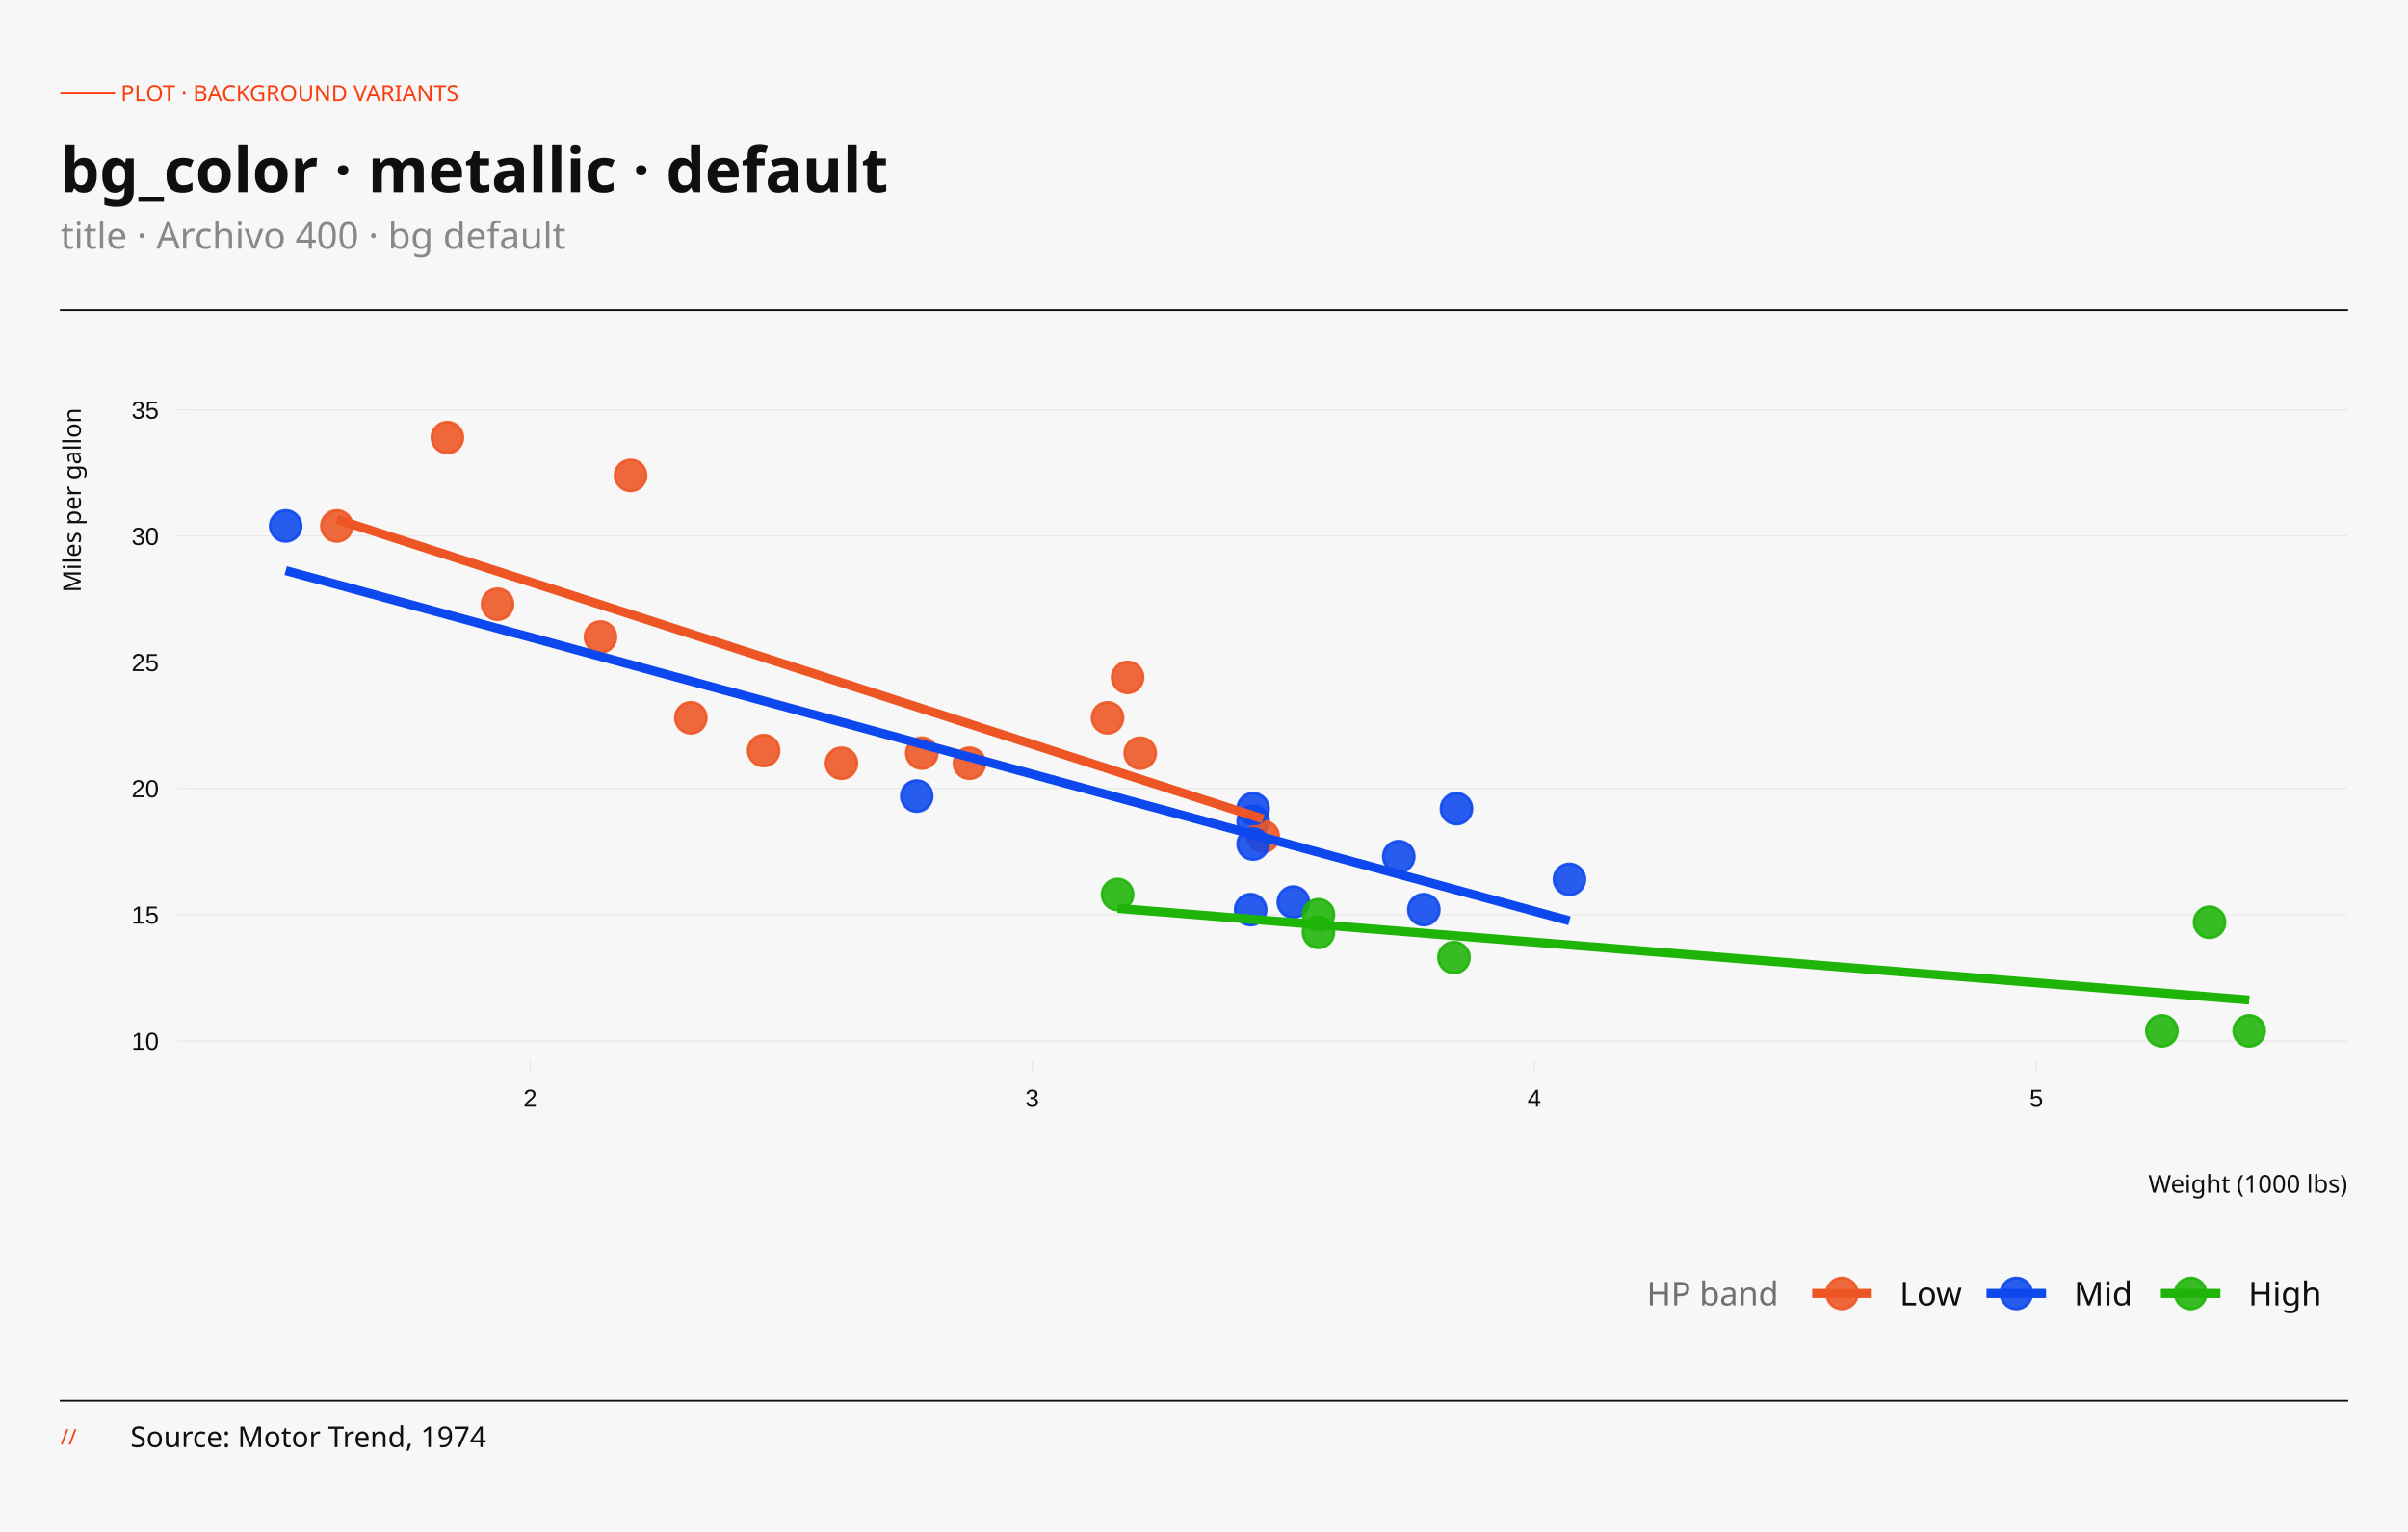
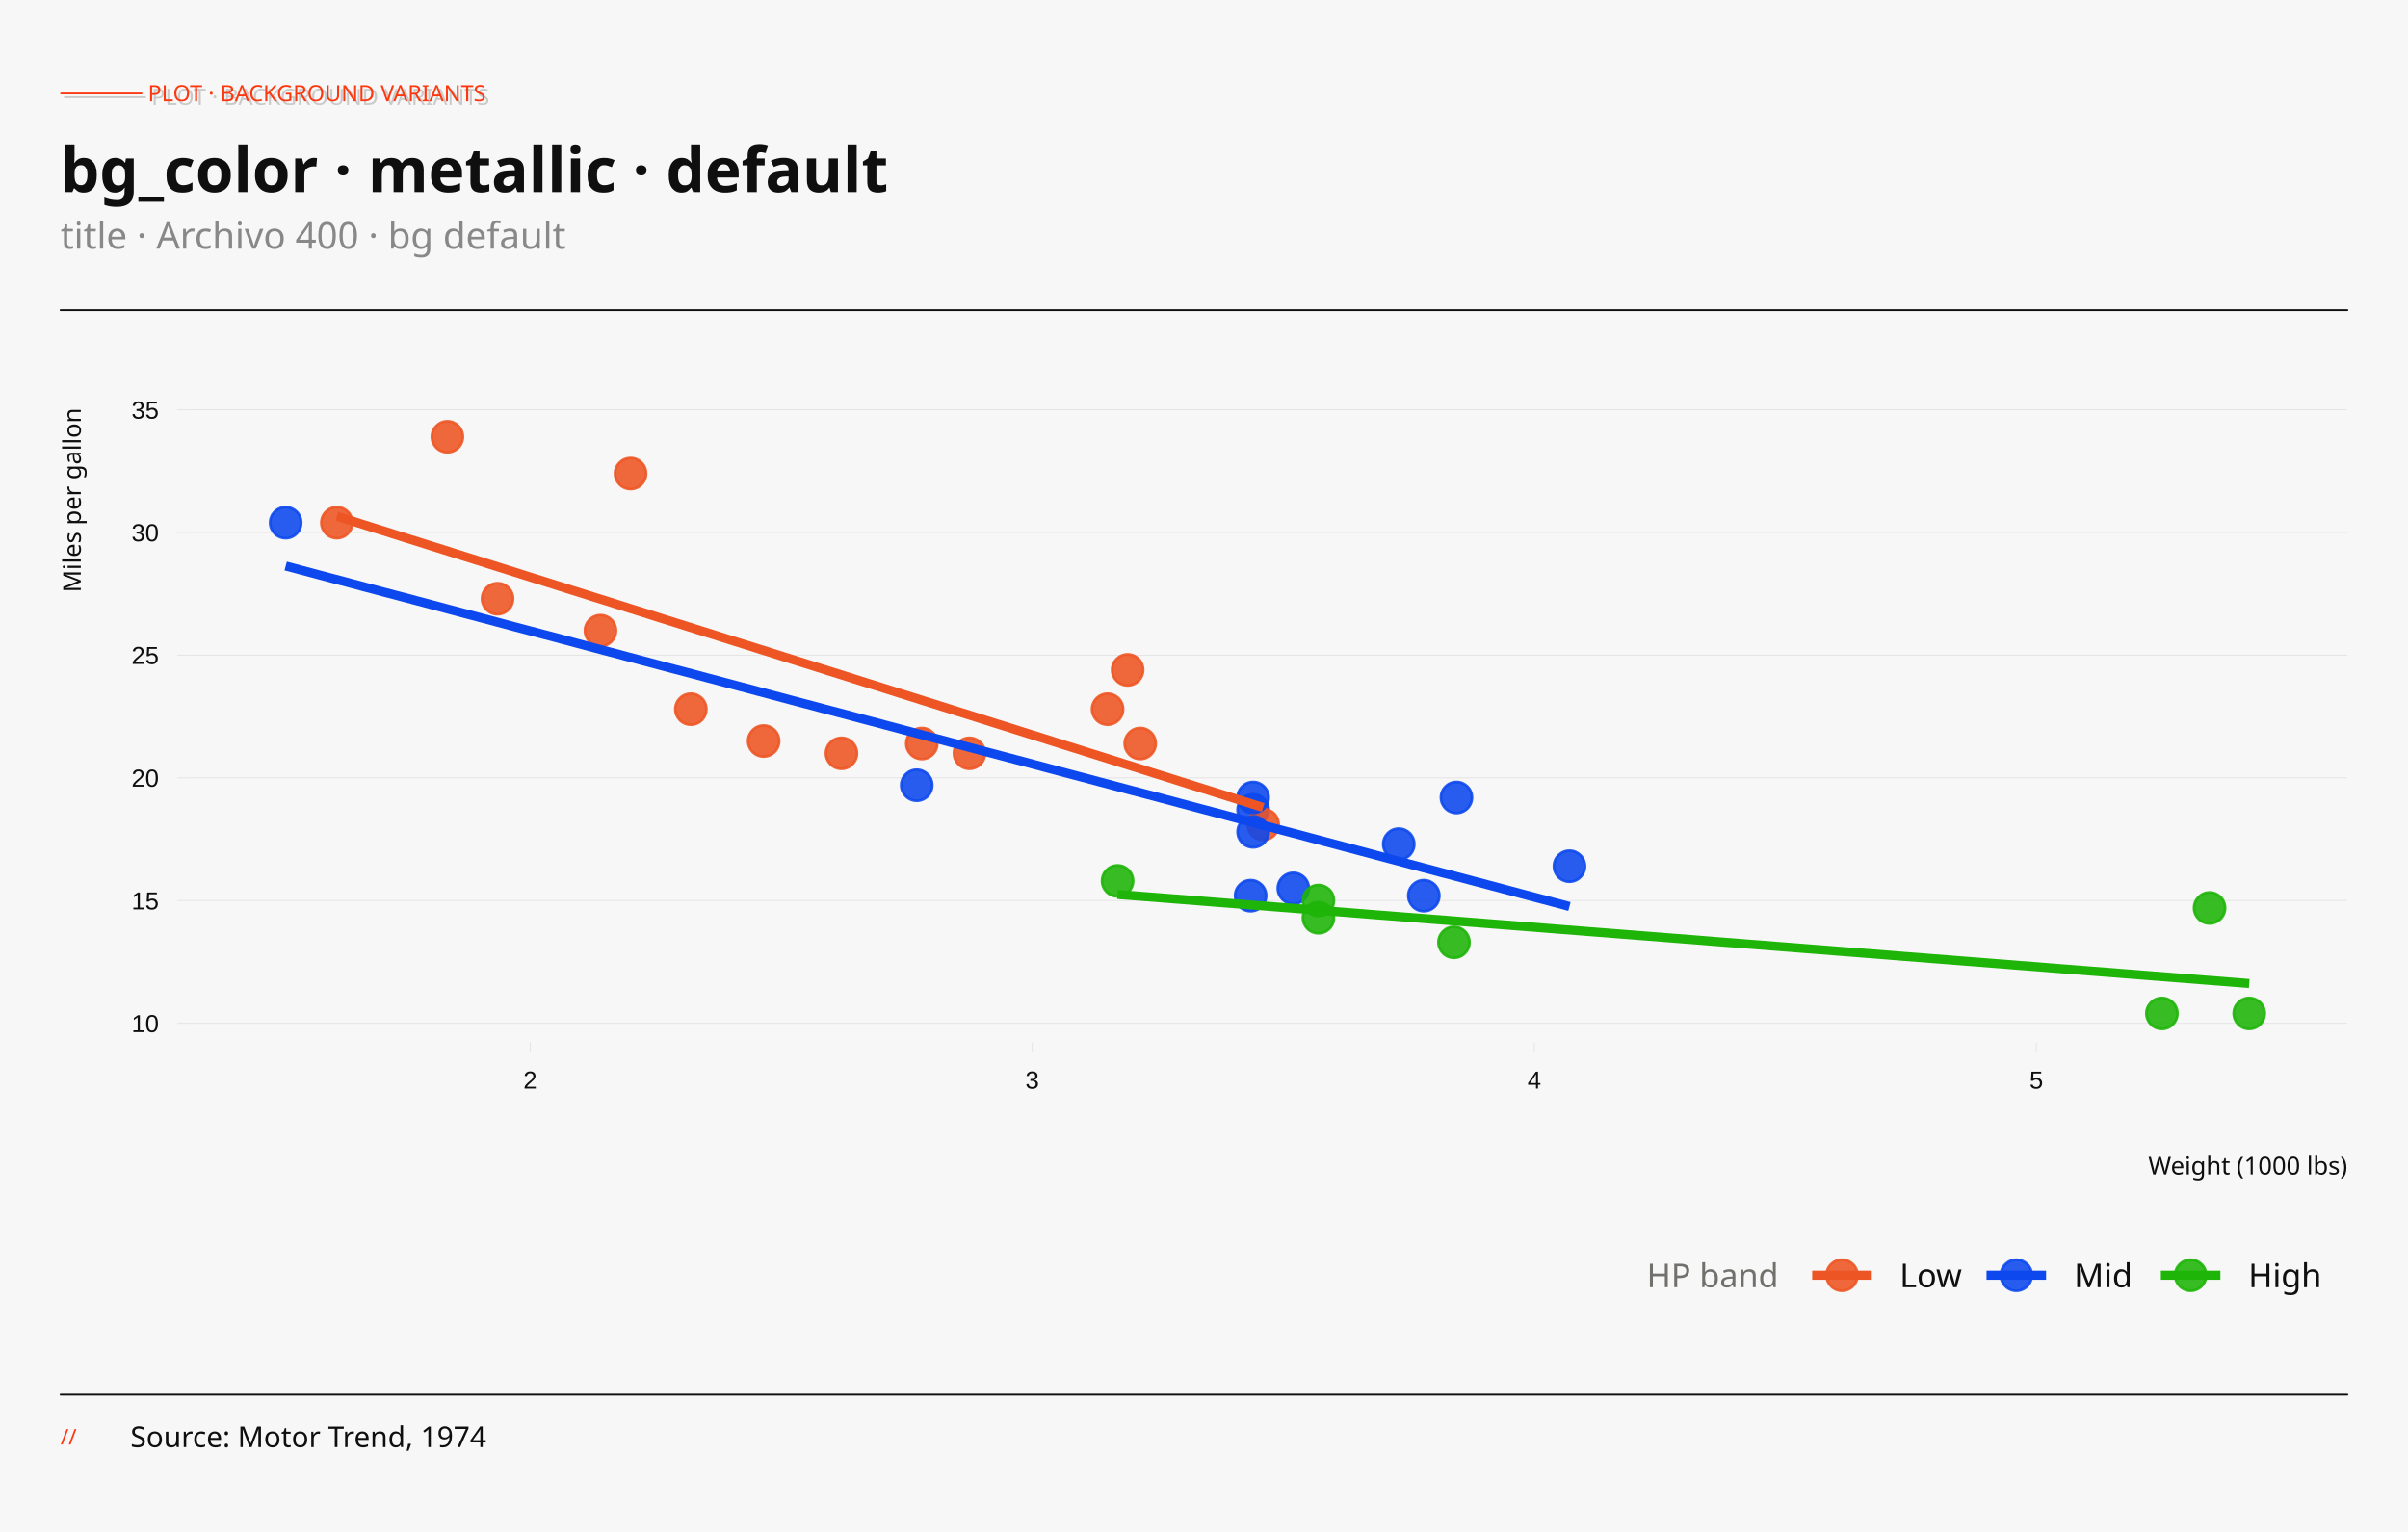
<svg xmlns="http://www.w3.org/2000/svg" width="396.00pt" height="252.00pt" viewBox="0 0 396.00 252.00">
  <g class="svglite">
    <defs>
      <style type="text/css">
    .svglite line, .svglite polyline, .svglite polygon, .svglite path, .svglite rect, .svglite circle {
      fill: none;
      stroke: #000000;
      stroke-linecap: round;
      stroke-linejoin: round;
      stroke-miterlimit: 10.00;
    }
    .svglite text {
      white-space: pre;
    }
    .svglite g.glyphgroup path {
      fill: inherit;
      stroke: none;
    }
  </style>
    </defs>
    <rect width="100%" height="100%" style="stroke: none; fill: none;" />
    <defs>
      <clipPath id="cpMC4wMHwzOTYuMDB8MC4wMHwyNTIuMDA=">
        <rect x="0.00" y="0.00" width="396.00" height="252.00" />
      </clipPath>
    </defs>
    <g clip-path="url(#cpMC4wMHwzOTYuMDB8MC4wMHwyNTIuMDA=)">
      <rect x="-0" y="0.00" width="396.00" height="252.00" style="stroke-width: 0.65; stroke: none; fill: #F7F7F7;" />
    </g>
    <defs>
-       <clipPath id="cpMzAuODN8Mzg2LjA0fDY3LjEwfDE3NC40NQ==">
-         <rect x="30.83" y="67.10" width="355.20" height="107.34" />
+       <clipPath id="cpMzAuODN8Mzg2LjA0fDY3LjEwfDE3MS40Ng==">
+         <rect x="30.83" y="67.10" width="355.20" height="104.35" />
      </clipPath>
    </defs>
-     <g clip-path="url(#cpMzAuODN8Mzg2LjA0fDY3LjEwfDE3NC40NQ==)">
-       <rect x="30.83" y="67.10" width="355.20" height="107.34" style="stroke-width: 0.65; stroke: none; fill: #F7F7F7;" />
-       <polyline points="30.83,171.23 386.04,171.23 " style="stroke-width: 0.15; stroke: #E4E4E4; stroke-linecap: butt;" />
-       <polyline points="30.83,150.47 386.04,150.47 " style="stroke-width: 0.15; stroke: #E4E4E4; stroke-linecap: butt;" />
-       <polyline points="30.83,129.70 386.04,129.70 " style="stroke-width: 0.15; stroke: #E4E4E4; stroke-linecap: butt;" />
-       <polyline points="30.83,108.94 386.04,108.94 " style="stroke-width: 0.15; stroke: #E4E4E4; stroke-linecap: butt;" />
-       <polyline points="30.83,88.18 386.04,88.18 " style="stroke-width: 0.15; stroke: #E4E4E4; stroke-linecap: butt;" />
-       <polyline points="30.83,67.42 386.04,67.42 " style="stroke-width: 0.15; stroke: #E4E4E4; stroke-linecap: butt;" />
-       <circle cx="138.38" cy="125.55" r="2.56" style="stroke-width: 0.43; stroke: #EE5524; stroke-opacity: 0.88; fill: #EE5524; fill-opacity: 0.88;" />
-       <circle cx="159.43" cy="125.55" r="2.56" style="stroke-width: 0.43; stroke: #EE5524; stroke-opacity: 0.88; fill: #EE5524; fill-opacity: 0.88;" />
-       <circle cx="113.61" cy="118.08" r="2.56" style="stroke-width: 0.43; stroke: #EE5524; stroke-opacity: 0.88; fill: #EE5524; fill-opacity: 0.88;" />
-       <circle cx="187.51" cy="123.89" r="2.56" style="stroke-width: 0.43; stroke: #EE5524; stroke-opacity: 0.88; fill: #EE5524; fill-opacity: 0.88;" />
-       <circle cx="206.08" cy="135.10" r="2.56" style="stroke-width: 0.43; stroke: #0C48ED; stroke-opacity: 0.88; fill: #0C48ED; fill-opacity: 0.88;" />
-       <circle cx="207.73" cy="137.59" r="2.56" style="stroke-width: 0.43; stroke: #EE5524; stroke-opacity: 0.88; fill: #EE5524; fill-opacity: 0.88;" />
-       <circle cx="216.82" cy="153.37" r="2.56" style="stroke-width: 0.43; stroke: #1EB508; stroke-opacity: 0.88; fill: #1EB508; fill-opacity: 0.88;" />
-       <circle cx="185.44" cy="111.43" r="2.56" style="stroke-width: 0.43; stroke: #EE5524; stroke-opacity: 0.88; fill: #EE5524; fill-opacity: 0.88;" />
-       <circle cx="182.14" cy="118.08" r="2.56" style="stroke-width: 0.43; stroke: #EE5524; stroke-opacity: 0.88; fill: #EE5524; fill-opacity: 0.88;" />
-       <circle cx="206.08" cy="133.02" r="2.56" style="stroke-width: 0.43; stroke: #0C48ED; stroke-opacity: 0.88; fill: #0C48ED; fill-opacity: 0.88;" />
-       <circle cx="206.08" cy="138.84" r="2.56" style="stroke-width: 0.43; stroke: #0C48ED; stroke-opacity: 0.88; fill: #0C48ED; fill-opacity: 0.88;" />
-       <circle cx="258.10" cy="144.65" r="2.56" style="stroke-width: 0.43; stroke: #0C48ED; stroke-opacity: 0.88; fill: #0C48ED; fill-opacity: 0.88;" />
-       <circle cx="230.03" cy="140.91" r="2.56" style="stroke-width: 0.43; stroke: #0C48ED; stroke-opacity: 0.88; fill: #0C48ED; fill-opacity: 0.88;" />
-       <circle cx="234.15" cy="149.63" r="2.56" style="stroke-width: 0.43; stroke: #0C48ED; stroke-opacity: 0.88; fill: #0C48ED; fill-opacity: 0.88;" />
-       <circle cx="355.53" cy="169.57" r="2.56" style="stroke-width: 0.43; stroke: #1EB508; stroke-opacity: 0.88; fill: #1EB508; fill-opacity: 0.88;" />
-       <circle cx="369.89" cy="169.57" r="2.56" style="stroke-width: 0.43; stroke: #1EB508; stroke-opacity: 0.88; fill: #1EB508; fill-opacity: 0.88;" />
-       <circle cx="363.37" cy="151.71" r="2.56" style="stroke-width: 0.43; stroke: #1EB508; stroke-opacity: 0.88; fill: #1EB508; fill-opacity: 0.88;" />
-       <circle cx="103.70" cy="78.21" r="2.56" style="stroke-width: 0.43; stroke: #EE5524; stroke-opacity: 0.88; fill: #EE5524; fill-opacity: 0.88;" />
-       <circle cx="55.40" cy="86.52" r="2.56" style="stroke-width: 0.43; stroke: #EE5524; stroke-opacity: 0.88; fill: #EE5524; fill-opacity: 0.88;" />
-       <circle cx="73.57" cy="71.98" r="2.56" style="stroke-width: 0.43; stroke: #EE5524; stroke-opacity: 0.88; fill: #EE5524; fill-opacity: 0.88;" />
-       <circle cx="125.58" cy="123.47" r="2.56" style="stroke-width: 0.43; stroke: #EE5524; stroke-opacity: 0.88; fill: #EE5524; fill-opacity: 0.88;" />
-       <circle cx="212.69" cy="148.39" r="2.56" style="stroke-width: 0.43; stroke: #0C48ED; stroke-opacity: 0.88; fill: #0C48ED; fill-opacity: 0.88;" />
-       <circle cx="205.67" cy="149.63" r="2.56" style="stroke-width: 0.43; stroke: #0C48ED; stroke-opacity: 0.88; fill: #0C48ED; fill-opacity: 0.88;" />
-       <circle cx="239.11" cy="157.52" r="2.56" style="stroke-width: 0.43; stroke: #1EB508; stroke-opacity: 0.88; fill: #1EB508; fill-opacity: 0.88;" />
-       <circle cx="239.52" cy="133.02" r="2.56" style="stroke-width: 0.43; stroke: #0C48ED; stroke-opacity: 0.88; fill: #0C48ED; fill-opacity: 0.88;" />
-       <circle cx="81.82" cy="99.39" r="2.56" style="stroke-width: 0.43; stroke: #EE5524; stroke-opacity: 0.88; fill: #EE5524; fill-opacity: 0.88;" />
-       <circle cx="98.75" cy="104.79" r="2.56" style="stroke-width: 0.43; stroke: #EE5524; stroke-opacity: 0.88; fill: #EE5524; fill-opacity: 0.88;" />
-       <circle cx="46.98" cy="86.52" r="2.56" style="stroke-width: 0.43; stroke: #0C48ED; stroke-opacity: 0.88; fill: #0C48ED; fill-opacity: 0.88;" />
-       <circle cx="183.79" cy="147.14" r="2.56" style="stroke-width: 0.43; stroke: #1EB508; stroke-opacity: 0.88; fill: #1EB508; fill-opacity: 0.88;" />
-       <circle cx="150.76" cy="130.95" r="2.56" style="stroke-width: 0.43; stroke: #0C48ED; stroke-opacity: 0.88; fill: #0C48ED; fill-opacity: 0.88;" />
-       <circle cx="216.82" cy="150.47" r="2.56" style="stroke-width: 0.43; stroke: #1EB508; stroke-opacity: 0.88; fill: #1EB508; fill-opacity: 0.88;" />
-       <circle cx="151.59" cy="123.89" r="2.56" style="stroke-width: 0.43; stroke: #EE5524; stroke-opacity: 0.88; fill: #EE5524; fill-opacity: 0.88;" />
-       <polyline points="55.40,85.44 57.33,86.06 59.26,86.68 61.19,87.31 63.11,87.93 65.04,88.56 66.97,89.18 68.90,89.80 70.83,90.43 72.76,91.05 74.68,91.68 76.61,92.30 78.54,92.92 80.47,93.55 82.40,94.17 84.32,94.79 86.25,95.42 88.18,96.04 90.11,96.67 92.04,97.29 93.97,97.91 95.89,98.54 97.82,99.16 99.75,99.78 101.68,100.41 103.61,101.03 105.54,101.66 107.46,102.28 109.39,102.90 111.32,103.53 113.25,104.15 115.18,104.77 117.11,105.40 119.03,106.02 120.96,106.65 122.89,107.27 124.82,107.89 126.75,108.52 128.67,109.14 130.60,109.77 132.53,110.39 134.46,111.01 136.39,111.64 138.32,112.26 140.24,112.88 142.17,113.51 144.10,114.13 146.03,114.76 147.96,115.38 149.89,116.00 151.81,116.63 153.74,117.25 155.67,117.87 157.60,118.50 159.53,119.12 161.46,119.75 163.38,120.37 165.31,120.99 167.24,121.62 169.17,122.24 171.10,122.86 173.02,123.49 174.95,124.11 176.88,124.74 178.81,125.36 180.74,125.98 182.67,126.61 184.59,127.23 186.52,127.86 188.45,128.48 190.38,129.10 192.31,129.73 194.24,130.35 196.16,130.97 198.09,131.60 200.02,132.22 201.95,132.85 203.88,133.47 205.81,134.09 207.73,134.72 " style="stroke-width: 1.49; stroke: #EE5524; stroke-linecap: butt;" />
-       <polyline points="46.98,93.86 49.65,94.59 52.32,95.31 55.00,96.04 57.67,96.77 60.34,97.50 63.01,98.23 65.69,98.96 68.36,99.69 71.03,100.42 73.70,101.15 76.38,101.88 79.05,102.61 81.72,103.34 84.39,104.07 87.07,104.79 89.74,105.52 92.41,106.25 95.08,106.98 97.75,107.71 100.43,108.44 103.10,109.17 105.77,109.90 108.44,110.63 111.12,111.36 113.79,112.09 116.46,112.82 119.13,113.55 121.81,114.27 124.48,115.00 127.15,115.73 129.82,116.46 132.50,117.19 135.17,117.92 137.84,118.65 140.51,119.38 143.19,120.11 145.86,120.84 148.53,121.57 151.20,122.30 153.88,123.03 156.55,123.75 159.22,124.48 161.89,125.21 164.56,125.94 167.24,126.67 169.91,127.40 172.58,128.13 175.25,128.86 177.93,129.59 180.60,130.32 183.27,131.05 185.94,131.78 188.62,132.51 191.29,133.23 193.96,133.96 196.63,134.69 199.31,135.42 201.98,136.15 204.65,136.88 207.32,137.61 210.00,138.34 212.67,139.07 215.34,139.80 218.01,140.53 220.68,141.26 223.36,141.99 226.03,142.71 228.70,143.44 231.37,144.17 234.05,144.90 236.72,145.63 239.39,146.36 242.06,147.09 244.74,147.82 247.41,148.55 250.08,149.28 252.75,150.01 255.43,150.74 258.10,151.47 " style="stroke-width: 1.49; stroke: #0C48ED; stroke-linecap: butt;" />
-       <polyline points="183.79,149.43 186.15,149.62 188.50,149.81 190.86,150.00 193.21,150.19 195.57,150.38 197.92,150.57 200.28,150.77 202.64,150.96 204.99,151.15 207.35,151.34 209.70,151.53 212.06,151.72 214.41,151.91 216.77,152.10 219.13,152.29 221.48,152.48 223.84,152.67 226.19,152.86 228.55,153.05 230.90,153.24 233.26,153.44 235.62,153.63 237.97,153.82 240.33,154.01 242.68,154.20 245.04,154.39 247.39,154.58 249.75,154.77 252.11,154.96 254.46,155.15 256.82,155.34 259.17,155.53 261.53,155.72 263.88,155.91 266.24,156.11 268.60,156.30 270.95,156.49 273.31,156.68 275.66,156.87 278.02,157.06 280.37,157.25 282.73,157.44 285.09,157.63 287.44,157.82 289.80,158.01 292.15,158.20 294.51,158.39 296.86,158.58 299.22,158.78 301.58,158.97 303.93,159.16 306.29,159.35 308.64,159.54 311.00,159.73 313.35,159.92 315.71,160.11 318.07,160.30 320.42,160.49 322.78,160.68 325.13,160.87 327.49,161.06 329.84,161.26 332.20,161.45 334.56,161.64 336.91,161.83 339.27,162.02 341.62,162.21 343.98,162.40 346.33,162.59 348.69,162.78 351.05,162.97 353.40,163.16 355.76,163.35 358.11,163.54 360.47,163.73 362.82,163.93 365.18,164.12 367.54,164.31 369.89,164.50 " style="stroke-width: 1.49; stroke: #1EB508; stroke-linecap: butt;" />
+     <g clip-path="url(#cpMzAuODN8Mzg2LjA0fDY3LjEwfDE3MS40Ng==)">
+       <rect x="30.83" y="67.10" width="355.20" height="104.35" style="stroke-width: 0.65; stroke: none; fill: #F7F7F7;" />
+       <polyline points="30.83,168.33 386.04,168.33 " style="stroke-width: 0.15; stroke: #E4E4E4; stroke-linecap: butt;" />
+       <polyline points="30.83,148.14 386.04,148.14 " style="stroke-width: 0.15; stroke: #E4E4E4; stroke-linecap: butt;" />
+       <polyline points="30.83,127.96 386.04,127.96 " style="stroke-width: 0.15; stroke: #E4E4E4; stroke-linecap: butt;" />
+       <polyline points="30.83,107.78 386.04,107.78 " style="stroke-width: 0.15; stroke: #E4E4E4; stroke-linecap: butt;" />
+       <polyline points="30.83,87.59 386.04,87.59 " style="stroke-width: 0.15; stroke: #E4E4E4; stroke-linecap: butt;" />
+       <polyline points="30.83,67.41 386.04,67.41 " style="stroke-width: 0.15; stroke: #E4E4E4; stroke-linecap: butt;" />
+       <circle cx="138.38" cy="123.92" r="2.56" style="stroke-width: 0.43; stroke: #EE5524; stroke-opacity: 0.88; fill: #EE5524; fill-opacity: 0.88;" />
+       <circle cx="159.43" cy="123.92" r="2.56" style="stroke-width: 0.43; stroke: #EE5524; stroke-opacity: 0.88; fill: #EE5524; fill-opacity: 0.88;" />
+       <circle cx="113.61" cy="116.66" r="2.56" style="stroke-width: 0.43; stroke: #EE5524; stroke-opacity: 0.88; fill: #EE5524; fill-opacity: 0.88;" />
+       <circle cx="187.51" cy="122.31" r="2.56" style="stroke-width: 0.43; stroke: #EE5524; stroke-opacity: 0.88; fill: #EE5524; fill-opacity: 0.88;" />
+       <circle cx="206.08" cy="133.21" r="2.56" style="stroke-width: 0.43; stroke: #0C48ED; stroke-opacity: 0.88; fill: #0C48ED; fill-opacity: 0.88;" />
+       <circle cx="207.73" cy="135.63" r="2.56" style="stroke-width: 0.43; stroke: #EE5524; stroke-opacity: 0.88; fill: #EE5524; fill-opacity: 0.88;" />
+       <circle cx="216.82" cy="150.97" r="2.56" style="stroke-width: 0.43; stroke: #1EB508; stroke-opacity: 0.88; fill: #1EB508; fill-opacity: 0.88;" />
+       <circle cx="185.44" cy="110.20" r="2.56" style="stroke-width: 0.43; stroke: #EE5524; stroke-opacity: 0.88; fill: #EE5524; fill-opacity: 0.88;" />
+       <circle cx="182.14" cy="116.66" r="2.56" style="stroke-width: 0.43; stroke: #EE5524; stroke-opacity: 0.88; fill: #EE5524; fill-opacity: 0.88;" />
+       <circle cx="206.08" cy="131.19" r="2.56" style="stroke-width: 0.43; stroke: #0C48ED; stroke-opacity: 0.88; fill: #0C48ED; fill-opacity: 0.88;" />
+       <circle cx="206.08" cy="136.84" r="2.56" style="stroke-width: 0.43; stroke: #0C48ED; stroke-opacity: 0.88; fill: #0C48ED; fill-opacity: 0.88;" />
+       <circle cx="258.10" cy="142.49" r="2.56" style="stroke-width: 0.43; stroke: #0C48ED; stroke-opacity: 0.88; fill: #0C48ED; fill-opacity: 0.88;" />
+       <circle cx="230.03" cy="138.86" r="2.56" style="stroke-width: 0.43; stroke: #0C48ED; stroke-opacity: 0.88; fill: #0C48ED; fill-opacity: 0.88;" />
+       <circle cx="234.15" cy="147.34" r="2.56" style="stroke-width: 0.43; stroke: #0C48ED; stroke-opacity: 0.88; fill: #0C48ED; fill-opacity: 0.88;" />
+       <circle cx="355.53" cy="166.71" r="2.56" style="stroke-width: 0.43; stroke: #1EB508; stroke-opacity: 0.88; fill: #1EB508; fill-opacity: 0.88;" />
+       <circle cx="369.89" cy="166.71" r="2.56" style="stroke-width: 0.43; stroke: #1EB508; stroke-opacity: 0.88; fill: #1EB508; fill-opacity: 0.88;" />
+       <circle cx="363.37" cy="149.36" r="2.56" style="stroke-width: 0.43; stroke: #1EB508; stroke-opacity: 0.88; fill: #1EB508; fill-opacity: 0.88;" />
+       <circle cx="103.70" cy="77.90" r="2.56" style="stroke-width: 0.43; stroke: #EE5524; stroke-opacity: 0.88; fill: #EE5524; fill-opacity: 0.88;" />
+       <circle cx="55.40" cy="85.98" r="2.56" style="stroke-width: 0.43; stroke: #EE5524; stroke-opacity: 0.88; fill: #EE5524; fill-opacity: 0.88;" />
+       <circle cx="73.57" cy="71.85" r="2.56" style="stroke-width: 0.43; stroke: #EE5524; stroke-opacity: 0.88; fill: #EE5524; fill-opacity: 0.88;" />
+       <circle cx="125.58" cy="121.90" r="2.56" style="stroke-width: 0.43; stroke: #EE5524; stroke-opacity: 0.88; fill: #EE5524; fill-opacity: 0.88;" />
+       <circle cx="212.69" cy="146.13" r="2.56" style="stroke-width: 0.43; stroke: #0C48ED; stroke-opacity: 0.88; fill: #0C48ED; fill-opacity: 0.88;" />
+       <circle cx="205.67" cy="147.34" r="2.56" style="stroke-width: 0.43; stroke: #0C48ED; stroke-opacity: 0.88; fill: #0C48ED; fill-opacity: 0.88;" />
+       <circle cx="239.11" cy="155.01" r="2.56" style="stroke-width: 0.43; stroke: #1EB508; stroke-opacity: 0.88; fill: #1EB508; fill-opacity: 0.88;" />
+       <circle cx="239.52" cy="131.19" r="2.56" style="stroke-width: 0.43; stroke: #0C48ED; stroke-opacity: 0.88; fill: #0C48ED; fill-opacity: 0.88;" />
+       <circle cx="81.82" cy="98.49" r="2.56" style="stroke-width: 0.43; stroke: #EE5524; stroke-opacity: 0.88; fill: #EE5524; fill-opacity: 0.88;" />
+       <circle cx="98.75" cy="103.74" r="2.56" style="stroke-width: 0.43; stroke: #EE5524; stroke-opacity: 0.88; fill: #EE5524; fill-opacity: 0.88;" />
+       <circle cx="46.98" cy="85.98" r="2.56" style="stroke-width: 0.43; stroke: #0C48ED; stroke-opacity: 0.88; fill: #0C48ED; fill-opacity: 0.88;" />
+       <circle cx="183.79" cy="144.91" r="2.56" style="stroke-width: 0.43; stroke: #1EB508; stroke-opacity: 0.88; fill: #1EB508; fill-opacity: 0.88;" />
+       <circle cx="150.76" cy="129.17" r="2.56" style="stroke-width: 0.43; stroke: #0C48ED; stroke-opacity: 0.88; fill: #0C48ED; fill-opacity: 0.88;" />
+       <circle cx="216.82" cy="148.14" r="2.56" style="stroke-width: 0.43; stroke: #1EB508; stroke-opacity: 0.88; fill: #1EB508; fill-opacity: 0.88;" />
+       <circle cx="151.59" cy="122.31" r="2.56" style="stroke-width: 0.43; stroke: #EE5524; stroke-opacity: 0.88; fill: #EE5524; fill-opacity: 0.88;" />
+       <polyline points="55.40,84.93 57.33,85.53 59.26,86.14 61.19,86.75 63.11,87.35 65.04,87.96 66.97,88.57 68.90,89.17 70.83,89.78 72.76,90.38 74.68,90.99 76.61,91.60 78.54,92.20 80.47,92.81 82.40,93.42 84.32,94.02 86.25,94.63 88.18,95.24 90.11,95.84 92.04,96.45 93.97,97.06 95.89,97.66 97.82,98.27 99.75,98.87 101.68,99.48 103.61,100.09 105.54,100.69 107.46,101.30 109.39,101.91 111.32,102.51 113.25,103.12 115.18,103.73 117.11,104.33 119.03,104.94 120.96,105.55 122.89,106.15 124.82,106.76 126.75,107.36 128.67,107.97 130.60,108.58 132.53,109.18 134.46,109.79 136.39,110.40 138.32,111.00 140.24,111.61 142.17,112.22 144.10,112.82 146.03,113.43 147.96,114.04 149.89,114.64 151.81,115.25 153.74,115.85 155.67,116.46 157.60,117.07 159.53,117.67 161.46,118.28 163.38,118.89 165.31,119.49 167.24,120.10 169.17,120.71 171.10,121.31 173.02,121.92 174.95,122.53 176.88,123.13 178.81,123.74 180.74,124.34 182.67,124.95 184.59,125.56 186.52,126.16 188.45,126.77 190.38,127.38 192.31,127.98 194.24,128.59 196.16,129.20 198.09,129.80 200.02,130.41 201.95,131.01 203.88,131.62 205.81,132.23 207.73,132.83 " style="stroke-width: 1.49; stroke: #EE5524; stroke-linecap: butt;" />
+       <polyline points="46.98,93.11 49.65,93.82 52.32,94.53 55.00,95.24 57.67,95.95 60.34,96.66 63.01,97.37 65.69,98.07 68.36,98.78 71.03,99.49 73.70,100.20 76.38,100.91 79.05,101.62 81.72,102.33 84.39,103.04 87.07,103.75 89.74,104.45 92.41,105.16 95.08,105.87 97.75,106.58 100.43,107.29 103.10,108.00 105.77,108.71 108.44,109.42 111.12,110.13 113.79,110.83 116.46,111.54 119.13,112.25 121.81,112.96 124.48,113.67 127.15,114.38 129.82,115.09 132.50,115.80 135.17,116.51 137.84,117.21 140.51,117.92 143.19,118.63 145.86,119.34 148.53,120.05 151.20,120.76 153.88,121.47 156.55,122.18 159.22,122.89 161.89,123.60 164.56,124.30 167.24,125.01 169.91,125.72 172.58,126.43 175.25,127.14 177.93,127.85 180.60,128.56 183.27,129.27 185.94,129.98 188.62,130.68 191.29,131.39 193.96,132.10 196.63,132.81 199.31,133.52 201.98,134.23 204.65,134.94 207.32,135.65 210.00,136.36 212.67,137.06 215.34,137.77 218.01,138.48 220.68,139.19 223.36,139.90 226.03,140.61 228.70,141.32 231.37,142.03 234.05,142.74 236.72,143.45 239.39,144.15 242.06,144.86 244.74,145.57 247.41,146.28 250.08,146.99 252.75,147.70 255.43,148.41 258.10,149.12 " style="stroke-width: 1.49; stroke: #0C48ED; stroke-linecap: butt;" />
+       <polyline points="183.79,147.14 186.15,147.32 188.50,147.51 190.86,147.69 193.21,147.88 195.57,148.06 197.92,148.25 200.28,148.44 202.64,148.62 204.99,148.81 207.35,148.99 209.70,149.18 212.06,149.36 214.41,149.55 216.77,149.73 219.13,149.92 221.48,150.10 223.84,150.29 226.19,150.48 228.55,150.66 230.90,150.85 233.26,151.03 235.62,151.22 237.97,151.40 240.33,151.59 242.68,151.77 245.04,151.96 247.39,152.14 249.75,152.33 252.11,152.51 254.46,152.70 256.82,152.89 259.17,153.07 261.53,153.26 263.88,153.44 266.24,153.63 268.60,153.81 270.95,154.00 273.31,154.18 275.66,154.37 278.02,154.55 280.37,154.74 282.73,154.93 285.09,155.11 287.44,155.30 289.80,155.48 292.15,155.67 294.51,155.85 296.86,156.04 299.22,156.22 301.58,156.41 303.93,156.59 306.29,156.78 308.64,156.96 311.00,157.15 313.35,157.34 315.71,157.52 318.07,157.71 320.42,157.89 322.78,158.08 325.13,158.26 327.49,158.45 329.84,158.63 332.20,158.82 334.56,159.00 336.91,159.19 339.27,159.38 341.62,159.56 343.98,159.75 346.33,159.93 348.69,160.12 351.05,160.30 353.40,160.49 355.76,160.67 358.11,160.86 360.47,161.04 362.82,161.23 365.18,161.41 367.54,161.60 369.89,161.79 " style="stroke-width: 1.49; stroke: #1EB508; stroke-linecap: butt;" />
    </g>
    <g clip-path="url(#cpMC4wMHwzOTYuMDB8MC4wMHwyNTIuMDA=)">
-       <text x="26.13" y="172.68" text-anchor="end" style="font-size: 4.05px;fill: #0F0F0F; font-family: &quot;Arial&quot;;" textLength="4.50px" lengthAdjust="spacingAndGlyphs">10</text>
-       <text x="26.13" y="151.92" text-anchor="end" style="font-size: 4.05px;fill: #0F0F0F; font-family: &quot;Arial&quot;;" textLength="4.50px" lengthAdjust="spacingAndGlyphs">15</text>
-       <text x="26.13" y="131.15" text-anchor="end" style="font-size: 4.05px;fill: #0F0F0F; font-family: &quot;Arial&quot;;" textLength="4.50px" lengthAdjust="spacingAndGlyphs">20</text>
-       <text x="26.13" y="110.39" text-anchor="end" style="font-size: 4.05px;fill: #0F0F0F; font-family: &quot;Arial&quot;;" textLength="4.50px" lengthAdjust="spacingAndGlyphs">25</text>
-       <text x="26.13" y="89.63" text-anchor="end" style="font-size: 4.05px;fill: #0F0F0F; font-family: &quot;Arial&quot;;" textLength="4.50px" lengthAdjust="spacingAndGlyphs">30</text>
-       <text x="26.13" y="68.87" text-anchor="end" style="font-size: 4.05px;fill: #0F0F0F; font-family: &quot;Arial&quot;;" textLength="4.50px" lengthAdjust="spacingAndGlyphs">35</text>
-       <polyline points="29.15,171.23 30.83,171.23 " style="stroke-width: 0.15; stroke: #E4E4E4; stroke-linecap: butt;" />
-       <polyline points="29.15,150.47 30.83,150.47 " style="stroke-width: 0.15; stroke: #E4E4E4; stroke-linecap: butt;" />
-       <polyline points="29.15,129.70 30.83,129.70 " style="stroke-width: 0.15; stroke: #E4E4E4; stroke-linecap: butt;" />
-       <polyline points="29.15,108.94 30.83,108.94 " style="stroke-width: 0.15; stroke: #E4E4E4; stroke-linecap: butt;" />
-       <polyline points="29.15,88.18 30.83,88.18 " style="stroke-width: 0.15; stroke: #E4E4E4; stroke-linecap: butt;" />
-       <polyline points="29.15,67.42 30.83,67.42 " style="stroke-width: 0.15; stroke: #E4E4E4; stroke-linecap: butt;" />
-       <polyline points="87.19,176.13 87.19,174.45 " style="stroke-width: 0.15; stroke: #E4E4E4; stroke-linecap: butt;" />
-       <polyline points="169.75,176.13 169.75,174.45 " style="stroke-width: 0.15; stroke: #E4E4E4; stroke-linecap: butt;" />
-       <polyline points="252.32,176.13 252.32,174.45 " style="stroke-width: 0.15; stroke: #E4E4E4; stroke-linecap: butt;" />
-       <polyline points="334.88,176.13 334.88,174.45 " style="stroke-width: 0.15; stroke: #E4E4E4; stroke-linecap: butt;" />
-       <text x="87.19" y="182.05" text-anchor="middle" style="font-size: 4.05px;fill: #0F0F0F; font-family: &quot;Arial&quot;;" textLength="2.25px" lengthAdjust="spacingAndGlyphs">2</text>
-       <text x="169.75" y="182.05" text-anchor="middle" style="font-size: 4.05px;fill: #0F0F0F; font-family: &quot;Arial&quot;;" textLength="2.25px" lengthAdjust="spacingAndGlyphs">3</text>
-       <text x="252.32" y="182.05" text-anchor="middle" style="font-size: 4.05px;fill: #0F0F0F; font-family: &quot;Arial&quot;;" textLength="2.25px" lengthAdjust="spacingAndGlyphs">4</text>
-       <text x="334.88" y="182.05" text-anchor="middle" style="font-size: 4.05px;fill: #0F0F0F; font-family: &quot;Arial&quot;;" textLength="2.25px" lengthAdjust="spacingAndGlyphs">5</text>
-       <text x="386.04" y="196.19" text-anchor="end" style="font-size: 4.05px; font-weight: 100;fill: #0F0F0F; font-family: &quot;JetBrains Mono&quot;;" textLength="41.17px" lengthAdjust="spacingAndGlyphs">Weight (1000 lbs)</text>
+       <text x="26.13" y="169.78" text-anchor="end" style="font-size: 4.05px;fill: #0F0F0F; font-family: &quot;Arial&quot;;" textLength="4.50px" lengthAdjust="spacingAndGlyphs">10</text>
+       <text x="26.13" y="149.59" text-anchor="end" style="font-size: 4.05px;fill: #0F0F0F; font-family: &quot;Arial&quot;;" textLength="4.50px" lengthAdjust="spacingAndGlyphs">15</text>
+       <text x="26.13" y="129.41" text-anchor="end" style="font-size: 4.05px;fill: #0F0F0F; font-family: &quot;Arial&quot;;" textLength="4.50px" lengthAdjust="spacingAndGlyphs">20</text>
+       <text x="26.13" y="109.23" text-anchor="end" style="font-size: 4.05px;fill: #0F0F0F; font-family: &quot;Arial&quot;;" textLength="4.50px" lengthAdjust="spacingAndGlyphs">25</text>
+       <text x="26.13" y="89.04" text-anchor="end" style="font-size: 4.05px;fill: #0F0F0F; font-family: &quot;Arial&quot;;" textLength="4.50px" lengthAdjust="spacingAndGlyphs">30</text>
+       <text x="26.13" y="68.86" text-anchor="end" style="font-size: 4.05px;fill: #0F0F0F; font-family: &quot;Arial&quot;;" textLength="4.50px" lengthAdjust="spacingAndGlyphs">35</text>
+       <polyline points="29.15,168.33 30.83,168.33 " style="stroke-width: 0.15; stroke: #E4E4E4; stroke-linecap: butt;" />
+       <polyline points="29.15,148.14 30.83,148.14 " style="stroke-width: 0.15; stroke: #E4E4E4; stroke-linecap: butt;" />
+       <polyline points="29.15,127.96 30.83,127.96 " style="stroke-width: 0.15; stroke: #E4E4E4; stroke-linecap: butt;" />
+       <polyline points="29.15,107.78 30.83,107.78 " style="stroke-width: 0.15; stroke: #E4E4E4; stroke-linecap: butt;" />
+       <polyline points="29.15,87.59 30.83,87.59 " style="stroke-width: 0.15; stroke: #E4E4E4; stroke-linecap: butt;" />
+       <polyline points="29.15,67.41 30.83,67.41 " style="stroke-width: 0.15; stroke: #E4E4E4; stroke-linecap: butt;" />
+       <polyline points="87.19,173.14 87.19,171.46 " style="stroke-width: 0.15; stroke: #E4E4E4; stroke-linecap: butt;" />
+       <polyline points="169.75,173.14 169.75,171.46 " style="stroke-width: 0.15; stroke: #E4E4E4; stroke-linecap: butt;" />
+       <polyline points="252.32,173.14 252.32,171.46 " style="stroke-width: 0.15; stroke: #E4E4E4; stroke-linecap: butt;" />
+       <polyline points="334.88,173.14 334.88,171.46 " style="stroke-width: 0.15; stroke: #E4E4E4; stroke-linecap: butt;" />
+       <text x="87.19" y="179.07" text-anchor="middle" style="font-size: 4.05px;fill: #0F0F0F; font-family: &quot;Arial&quot;;" textLength="2.25px" lengthAdjust="spacingAndGlyphs">2</text>
+       <text x="169.75" y="179.07" text-anchor="middle" style="font-size: 4.05px;fill: #0F0F0F; font-family: &quot;Arial&quot;;" textLength="2.25px" lengthAdjust="spacingAndGlyphs">3</text>
+       <text x="252.32" y="179.07" text-anchor="middle" style="font-size: 4.05px;fill: #0F0F0F; font-family: &quot;Arial&quot;;" textLength="2.25px" lengthAdjust="spacingAndGlyphs">4</text>
+       <text x="334.88" y="179.07" text-anchor="middle" style="font-size: 4.05px;fill: #0F0F0F; font-family: &quot;Arial&quot;;" textLength="2.25px" lengthAdjust="spacingAndGlyphs">5</text>
+       <text x="386.04" y="193.20" text-anchor="end" style="font-size: 4.05px; font-weight: 100;fill: #0F0F0F; font-family: &quot;JetBrains Mono&quot;;" textLength="41.17px" lengthAdjust="spacingAndGlyphs">Weight (1000 lbs)</text>
      <text transform="translate(13.29,67.10) rotate(-90)" text-anchor="end" style="font-size: 4.05px; font-weight: 100;fill: #0F0F0F; font-family: &quot;JetBrains Mono&quot;;" textLength="38.75px" lengthAdjust="spacingAndGlyphs">Miles per gallon</text>
-       <rect x="267.43" y="203.29" width="118.60" height="18.96" style="stroke-width: 0.75; stroke: none;" />
-       <rect x="267.43" y="203.29" width="118.60" height="18.96" style="stroke-width: 0.65; stroke: none; fill: #F7F7F7;" />
-       <text x="270.80" y="214.74" style="font-size: 5.40px;fill: #71706C; font-family: &quot;JetBrains Mono&quot;;" textLength="22.64px" lengthAdjust="spacingAndGlyphs">HP band</text>
-       <rect x="296.80" y="206.65" width="12.24" height="12.24" style="stroke-width: 0.65; stroke: none; fill: #F7F7F7;" />
-       <circle cx="302.92" cy="212.77" r="2.56" style="stroke-width: 0.43; stroke: #EE5524; stroke-opacity: 0.88; fill: #EE5524; fill-opacity: 0.88;" />
-       <line x1="298.02" y1="212.77" x2="307.82" y2="212.77" style="stroke-width: 1.49; stroke: #EE5524; stroke-linecap: butt;" />
-       <rect x="325.47" y="206.65" width="12.24" height="12.24" style="stroke-width: 0.65; stroke: none; fill: #F7F7F7;" />
-       <circle cx="331.59" cy="212.77" r="2.56" style="stroke-width: 0.43; stroke: #0C48ED; stroke-opacity: 0.88; fill: #0C48ED; fill-opacity: 0.88;" />
-       <line x1="326.69" y1="212.77" x2="336.48" y2="212.77" style="stroke-width: 1.49; stroke: #0C48ED; stroke-linecap: butt;" />
-       <rect x="354.14" y="206.65" width="12.24" height="12.24" style="stroke-width: 0.65; stroke: none; fill: #F7F7F7;" />
-       <circle cx="360.26" cy="212.77" r="2.56" style="stroke-width: 0.43; stroke: #1EB508; stroke-opacity: 0.88; fill: #1EB508; fill-opacity: 0.88;" />
-       <line x1="355.36" y1="212.77" x2="365.15" y2="212.77" style="stroke-width: 1.49; stroke: #1EB508; stroke-linecap: butt;" />
-       <text x="312.40" y="214.74" style="font-size: 5.40px;fill: #0F0F0F; font-family: &quot;JetBrains Mono&quot;;" textLength="9.70px" lengthAdjust="spacingAndGlyphs">Low</text>
-       <text x="341.07" y="214.74" style="font-size: 5.40px;fill: #0F0F0F; font-family: &quot;JetBrains Mono&quot;;" textLength="9.70px" lengthAdjust="spacingAndGlyphs">Mid</text>
-       <text x="369.74" y="214.74" style="font-size: 5.40px;fill: #0F0F0F; font-family: &quot;JetBrains Mono&quot;;" textLength="12.94px" lengthAdjust="spacingAndGlyphs">High</text>
+       <rect x="267.43" y="200.30" width="118.60" height="18.96" style="stroke-width: 0.75; stroke: none;" />
+       <rect x="267.43" y="200.30" width="118.60" height="18.96" style="stroke-width: 0.65; stroke: none; fill: #F7F7F7;" />
+       <text x="270.80" y="211.75" style="font-size: 5.40px;fill: #71706C; font-family: &quot;JetBrains Mono&quot;;" textLength="22.64px" lengthAdjust="spacingAndGlyphs">HP band</text>
+       <rect x="296.80" y="203.66" width="12.24" height="12.24" style="stroke-width: 0.65; stroke: none; fill: #F7F7F7;" />
+       <circle cx="302.92" cy="209.78" r="2.56" style="stroke-width: 0.43; stroke: #EE5524; stroke-opacity: 0.88; fill: #EE5524; fill-opacity: 0.88;" />
+       <line x1="298.02" y1="209.78" x2="307.82" y2="209.78" style="stroke-width: 1.49; stroke: #EE5524; stroke-linecap: butt;" />
+       <rect x="325.47" y="203.66" width="12.24" height="12.24" style="stroke-width: 0.65; stroke: none; fill: #F7F7F7;" />
+       <circle cx="331.59" cy="209.78" r="2.56" style="stroke-width: 0.43; stroke: #0C48ED; stroke-opacity: 0.88; fill: #0C48ED; fill-opacity: 0.88;" />
+       <line x1="326.69" y1="209.78" x2="336.48" y2="209.78" style="stroke-width: 1.49; stroke: #0C48ED; stroke-linecap: butt;" />
+       <rect x="354.14" y="203.66" width="12.24" height="12.24" style="stroke-width: 0.65; stroke: none; fill: #F7F7F7;" />
+       <circle cx="360.26" cy="209.78" r="2.56" style="stroke-width: 0.43; stroke: #1EB508; stroke-opacity: 0.88; fill: #1EB508; fill-opacity: 0.88;" />
+       <line x1="355.36" y1="209.78" x2="365.15" y2="209.78" style="stroke-width: 1.49; stroke: #1EB508; stroke-linecap: butt;" />
+       <text x="312.40" y="211.75" style="font-size: 5.40px;fill: #0F0F0F; font-family: &quot;JetBrains Mono&quot;;" textLength="9.70px" lengthAdjust="spacingAndGlyphs">Low</text>
+       <text x="341.07" y="211.75" style="font-size: 5.40px;fill: #0F0F0F; font-family: &quot;JetBrains Mono&quot;;" textLength="9.70px" lengthAdjust="spacingAndGlyphs">Mid</text>
+       <text x="369.74" y="211.75" style="font-size: 5.40px;fill: #0F0F0F; font-family: &quot;JetBrains Mono&quot;;" textLength="12.94px" lengthAdjust="spacingAndGlyphs">High</text>
      <text x="9.96" y="40.90" style="font-size: 6.08px;fill: #888888; font-family: &quot;Satoshi&quot;;" textLength="83.47px" lengthAdjust="spacingAndGlyphs">title · Archivo 400  ·  bg default</text>
      <polyline points="9.96,51.02 386.04,51.02 " style="stroke-width: 0.30; stroke: #0F0F0F;" />
      <text x="9.96" y="31.57" style="font-size: 10.12px; font-weight: 600;fill: #0F0F0F; font-family: &quot;Archivo&quot;;" textLength="128.11px" lengthAdjust="spacingAndGlyphs">bg_color · metallic  ·  default</text>
-       <text x="9.96" y="16.65" style="font-size: 3.71px;fill: #FB3D0E; font-family: &quot;JetBrains Mono&quot;;" textLength="68.78px" lengthAdjust="spacingAndGlyphs">──── PLOT · BACKGROUND VARIANTS</text>
-       <text x="9.96" y="237.62" style="font-size: 3.54px; font-weight: 100;fill: #FB3D0E; font-family: &quot;JetBrains Mono&quot;;" textLength="8.50px" lengthAdjust="spacingAndGlyphs">//  </text>
+       <text x="10.56" y="17.25" style="font-size: 3.71px;fill: #0F0F0F; fill-opacity: 0.20; font-family: &quot;JetBrains Mono&quot;;" textLength="73.22px" lengthAdjust="spacingAndGlyphs">────── PLOT · BACKGROUND VARIANTS</text>
+       <text x="9.96" y="16.65" style="font-size: 3.71px;fill: #FD3810; font-family: &quot;JetBrains Mono&quot;;" textLength="73.22px" lengthAdjust="spacingAndGlyphs">────── PLOT · BACKGROUND VARIANTS</text>
+       <text x="9.96" y="237.62" style="font-size: 3.54px; font-weight: 100;fill: #FD3810; font-family: &quot;JetBrains Mono&quot;;" textLength="8.50px" lengthAdjust="spacingAndGlyphs">//  </text>
      <text x="21.45" y="238.05" style="font-size: 4.72px; font-weight: 100;fill: #0F0F0F; font-family: &quot;JetBrains Mono&quot;;" textLength="70.70px" lengthAdjust="spacingAndGlyphs">Source: Motor Trend, 1974</text>
-       <polyline points="9.96,230.42 386.04,230.42 " style="stroke-width: 0.30; stroke: #0F0F0F;" />
+       <polyline points="9.96,229.42 386.04,229.42 " style="stroke-width: 0.30; stroke: #0F0F0F;" />
    </g>
  </g>
</svg>
